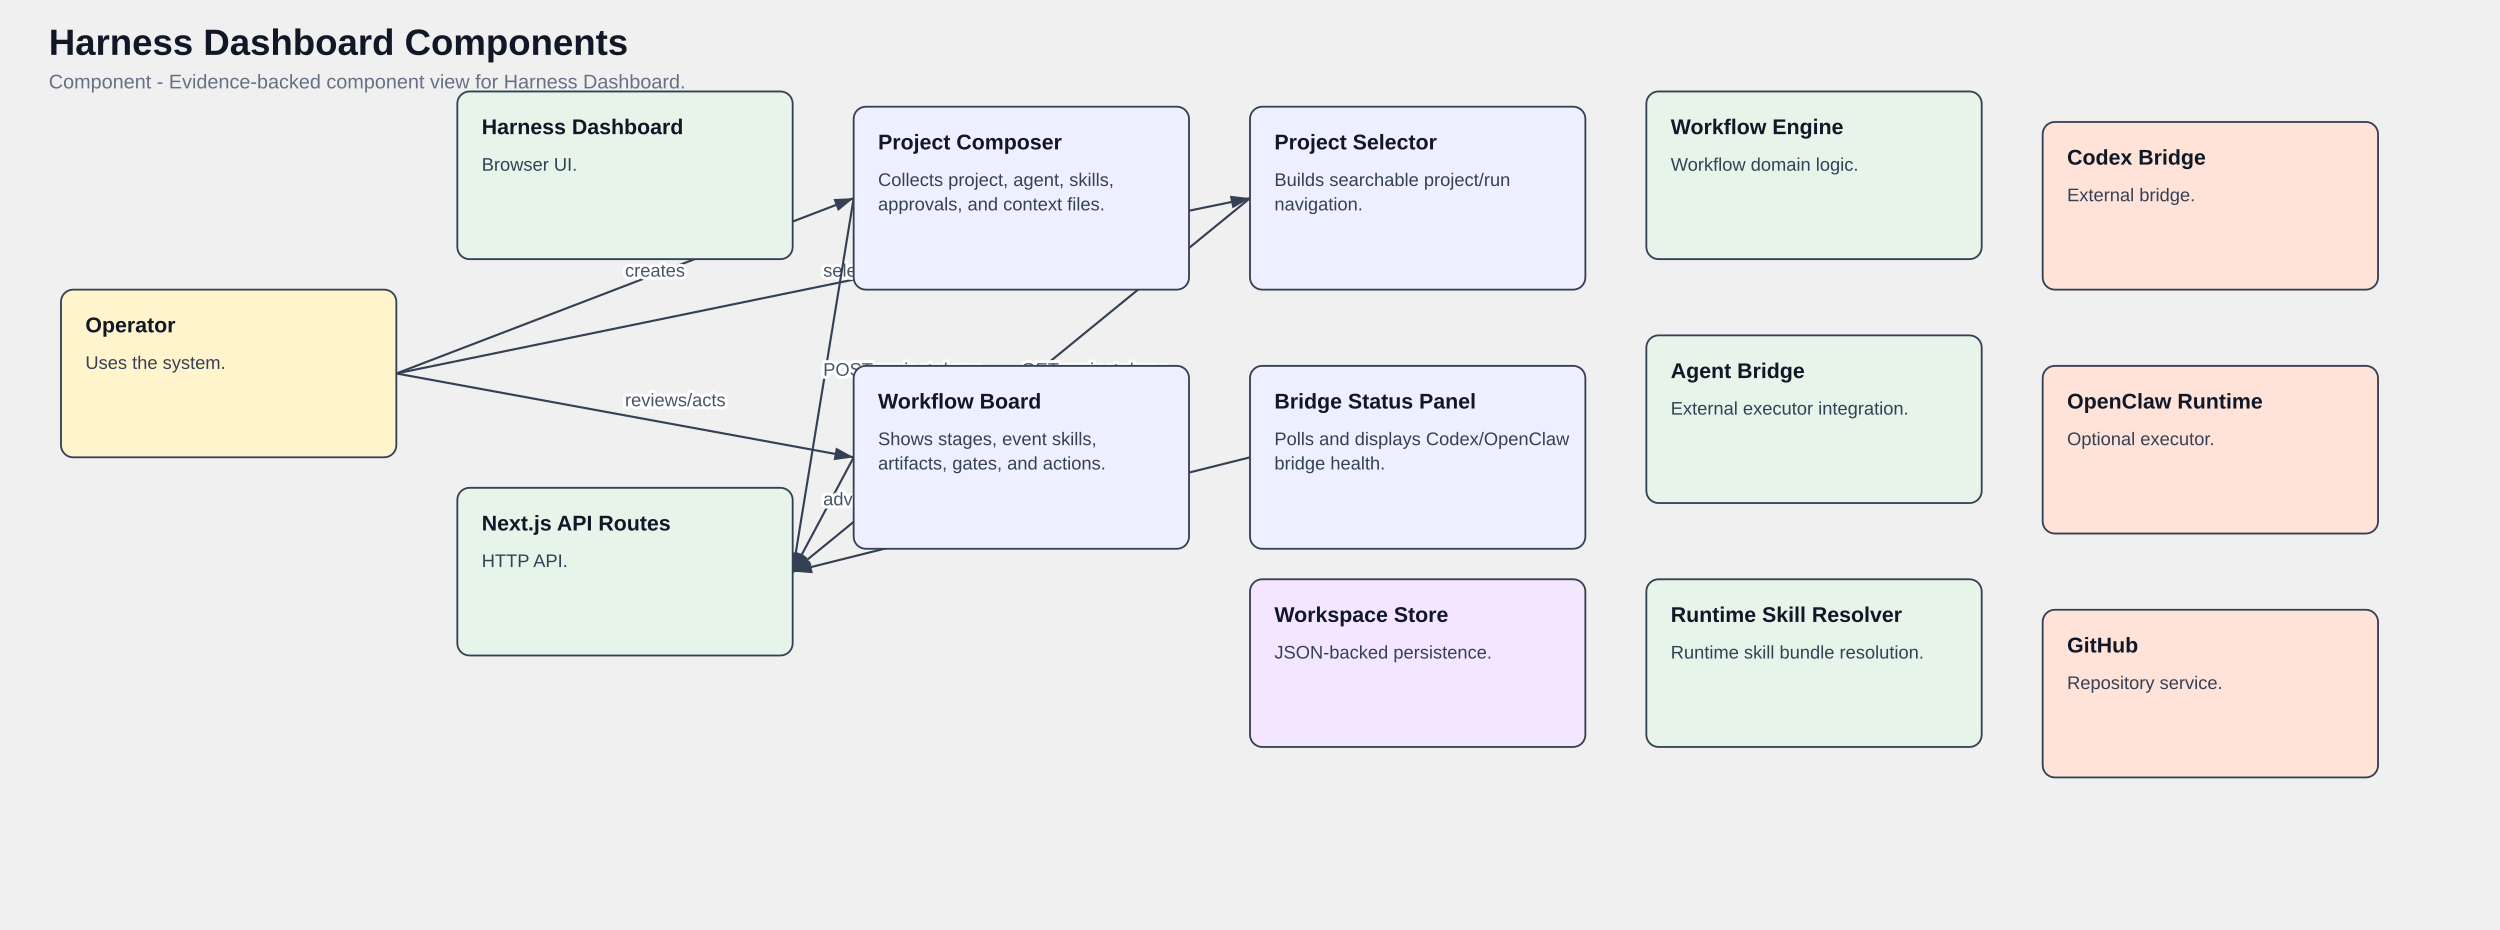
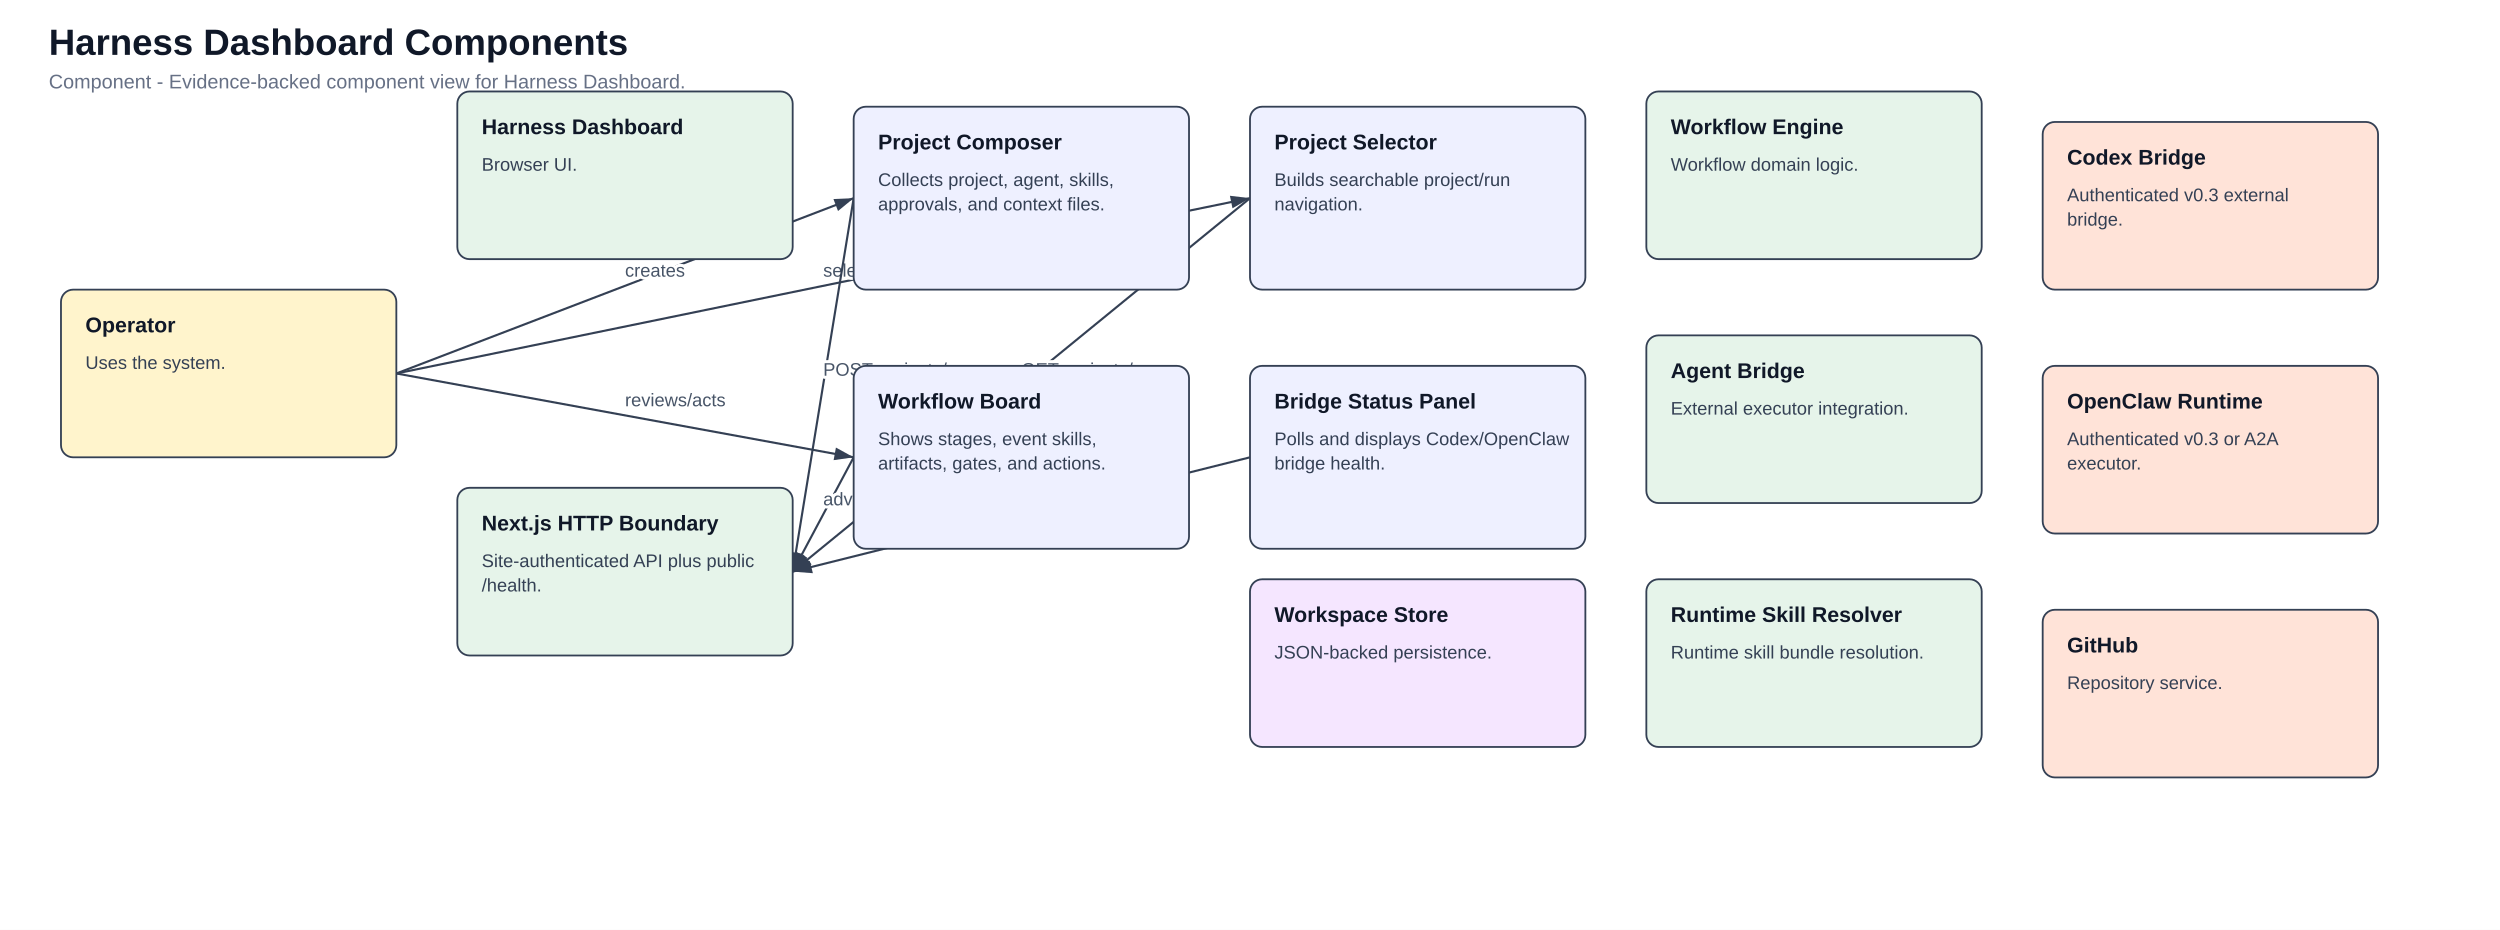
<svg xmlns="http://www.w3.org/2000/svg" width="1640" height="610" viewBox="0 0 1640 610" role="img" aria-labelledby="title desc">
  <defs>
    <marker id="arrow" markerWidth="10" markerHeight="10" refX="9" refY="3" orient="auto" markerUnits="strokeWidth">
      <path d="M0,0 L0,6 L9,3 z" fill="#344054" />
    </marker>
  </defs>
  <style>
    svg { background: #ffffff; font-family: Arial, Helvetica, sans-serif; }
    .diagram-title { fill: #101828; font-size: 24px; font-weight: 700; }
    .diagram-meta { fill: #667085; font-size: 13px; }
    .node { stroke: #344054; stroke-width: 1.2; }
    .node-title { fill: #101828; font-size: 14px; font-weight: 700; }
    .node-desc { fill: #344054; font-size: 12px; }
    .edge { stroke: #344054; stroke-width: 1.4; marker-end: url(#arrow); }
    .edge-label { fill: #475467; font-size: 12px; paint-order: stroke; stroke: #ffffff; stroke-width: 4px; stroke-linejoin: round; }
  </style>
+   <rect class="canvas-background" width="100%" height="100%" fill="#ffffff" />
  <text class="diagram-title" x="32" y="36">Harness Dashboard Components</text>
  <text class="diagram-meta" x="32" y="58">Component - Evidence-backed component view for Harness Dashboard.</text>
  <g class="edges">
    <line class="edge" x1="260" y1="245" x2="560" y2="130" />
    <text class="edge-label" x="410" y="181.5">creates</text>
    <line class="edge" x1="260" y1="245" x2="820" y2="130" />
    <text class="edge-label" x="540" y="181.5">selects</text>
    <line class="edge" x1="260" y1="245" x2="560" y2="300" />
    <text class="edge-label" x="410" y="266.5">reviews/acts</text>
    <line class="edge" x1="560" y1="130" x2="520" y2="375" />
    <text class="edge-label" x="540" y="246.5">POST projects/runs</text>
    <line class="edge" x1="820" y1="130" x2="520" y2="375" />
    <text class="edge-label" x="670" y="246.5">GET projects/runs</text>
    <line class="edge" x1="560" y1="300" x2="520" y2="375" />
    <text class="edge-label" x="540" y="331.5">advance/stop/cancel/approve</text>
    <line class="edge" x1="820" y1="300" x2="520" y2="375" />
    <text class="edge-label" x="670" y="331.5">GET agent health</text>
  </g>
  <g class="nodes">
    <rect class="node person" x="40" y="190" width="220" height="110" rx="8" fill="#fff4cc" />
    <text class="node-title" x="56" y="218">Operator</text>
    <text class="node-desc" x="56" y="242">Uses the system.</text>
    <rect class="node container" x="300" y="60" width="220" height="110" rx="8" fill="#e6f4ea" />
    <text class="node-title" x="316" y="88">Harness Dashboard</text>
    <text class="node-desc" x="316" y="112">Browser UI.</text>
    <rect class="node container" x="300" y="320" width="220" height="110" rx="8" fill="#e6f4ea" />
-     <text class="node-title" x="316" y="348">Next.js API Routes</text>
-     <text class="node-desc" x="316" y="372">HTTP API.</text>
+     <text class="node-title" x="316" y="348">Next.js HTTP Boundary</text>
+     <text class="node-desc" x="316" y="372">Site-authenticated API plus public</text>
+     <text class="node-desc" x="316" y="388">/health.</text>
    <rect class="node container" x="1080" y="60" width="220" height="110" rx="8" fill="#e6f4ea" />
    <text class="node-title" x="1096" y="88">Workflow Engine</text>
    <text class="node-desc" x="1096" y="112">Workflow domain logic.</text>
    <rect class="node container" x="1080" y="220" width="220" height="110" rx="8" fill="#e6f4ea" />
    <text class="node-title" x="1096" y="248">Agent Bridge</text>
    <text class="node-desc" x="1096" y="272">External executor integration.</text>
    <rect class="node container" x="1080" y="380" width="220" height="110" rx="8" fill="#e6f4ea" />
    <text class="node-title" x="1096" y="408">Runtime Skill Resolver</text>
    <text class="node-desc" x="1096" y="432">Runtime skill bundle resolution.</text>
    <rect class="node storage" x="820" y="380" width="220" height="110" rx="8" fill="#f5e6ff" />
    <text class="node-title" x="836" y="408">Workspace Store</text>
    <text class="node-desc" x="836" y="432">JSON-backed persistence.</text>
    <rect class="node external" x="1340" y="80" width="220" height="110" rx="8" fill="#ffe3d8" />
    <text class="node-title" x="1356" y="108">Codex Bridge</text>
-     <text class="node-desc" x="1356" y="132">External bridge.</text>
+     <text class="node-desc" x="1356" y="132">Authenticated v0.3 external</text>
+     <text class="node-desc" x="1356" y="148">bridge.</text>
    <rect class="node external" x="1340" y="240" width="220" height="110" rx="8" fill="#ffe3d8" />
    <text class="node-title" x="1356" y="268">OpenClaw Runtime</text>
-     <text class="node-desc" x="1356" y="292">Optional executor.</text>
+     <text class="node-desc" x="1356" y="292">Authenticated v0.3 or A2A</text>
+     <text class="node-desc" x="1356" y="308">executor.</text>
    <rect class="node external" x="1340" y="400" width="220" height="110" rx="8" fill="#ffe3d8" />
    <text class="node-title" x="1356" y="428">GitHub</text>
    <text class="node-desc" x="1356" y="452">Repository service.</text>
    <rect class="node component" x="560" y="70" width="220" height="120" rx="8" fill="#eef0ff" />
    <text class="node-title" x="576" y="98">Project Composer</text>
    <text class="node-desc" x="576" y="122">Collects project, agent, skills,</text>
    <text class="node-desc" x="576" y="138">approvals, and context files.</text>
    <rect class="node component" x="820" y="70" width="220" height="120" rx="8" fill="#eef0ff" />
    <text class="node-title" x="836" y="98">Project Selector</text>
    <text class="node-desc" x="836" y="122">Builds searchable project/run</text>
    <text class="node-desc" x="836" y="138">navigation.</text>
    <rect class="node component" x="560" y="240" width="220" height="120" rx="8" fill="#eef0ff" />
    <text class="node-title" x="576" y="268">Workflow Board</text>
    <text class="node-desc" x="576" y="292">Shows stages, event skills,</text>
    <text class="node-desc" x="576" y="308">artifacts, gates, and actions.</text>
    <rect class="node component" x="820" y="240" width="220" height="120" rx="8" fill="#eef0ff" />
    <text class="node-title" x="836" y="268">Bridge Status Panel</text>
    <text class="node-desc" x="836" y="292">Polls and displays Codex/OpenClaw</text>
    <text class="node-desc" x="836" y="308">bridge health.</text>
  </g>
</svg>
